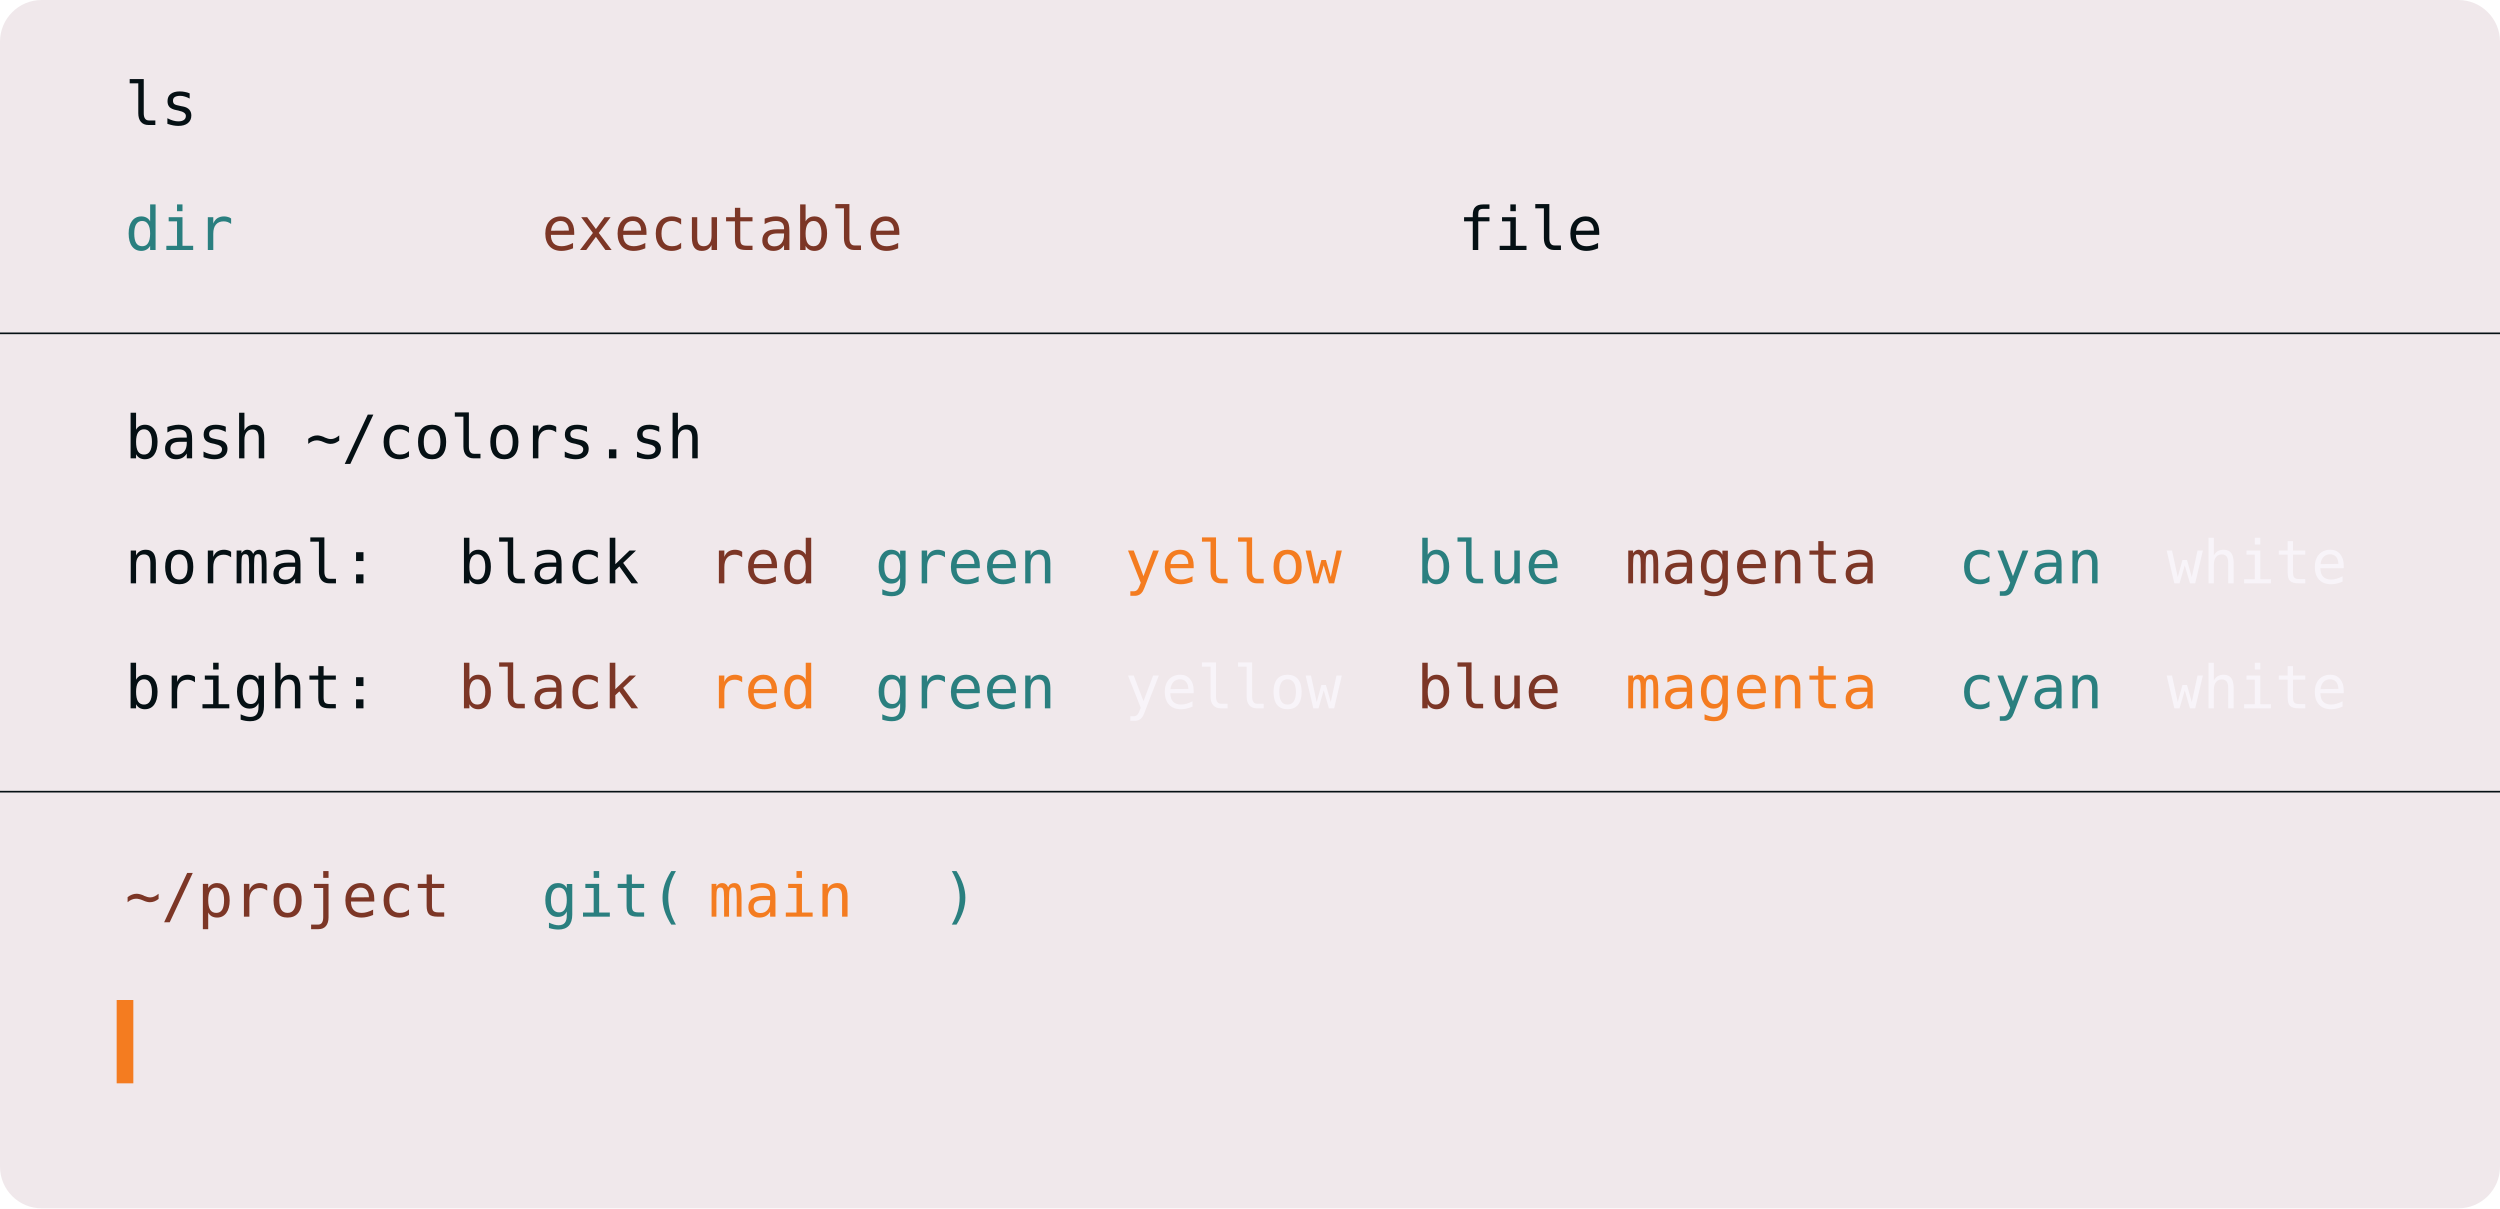
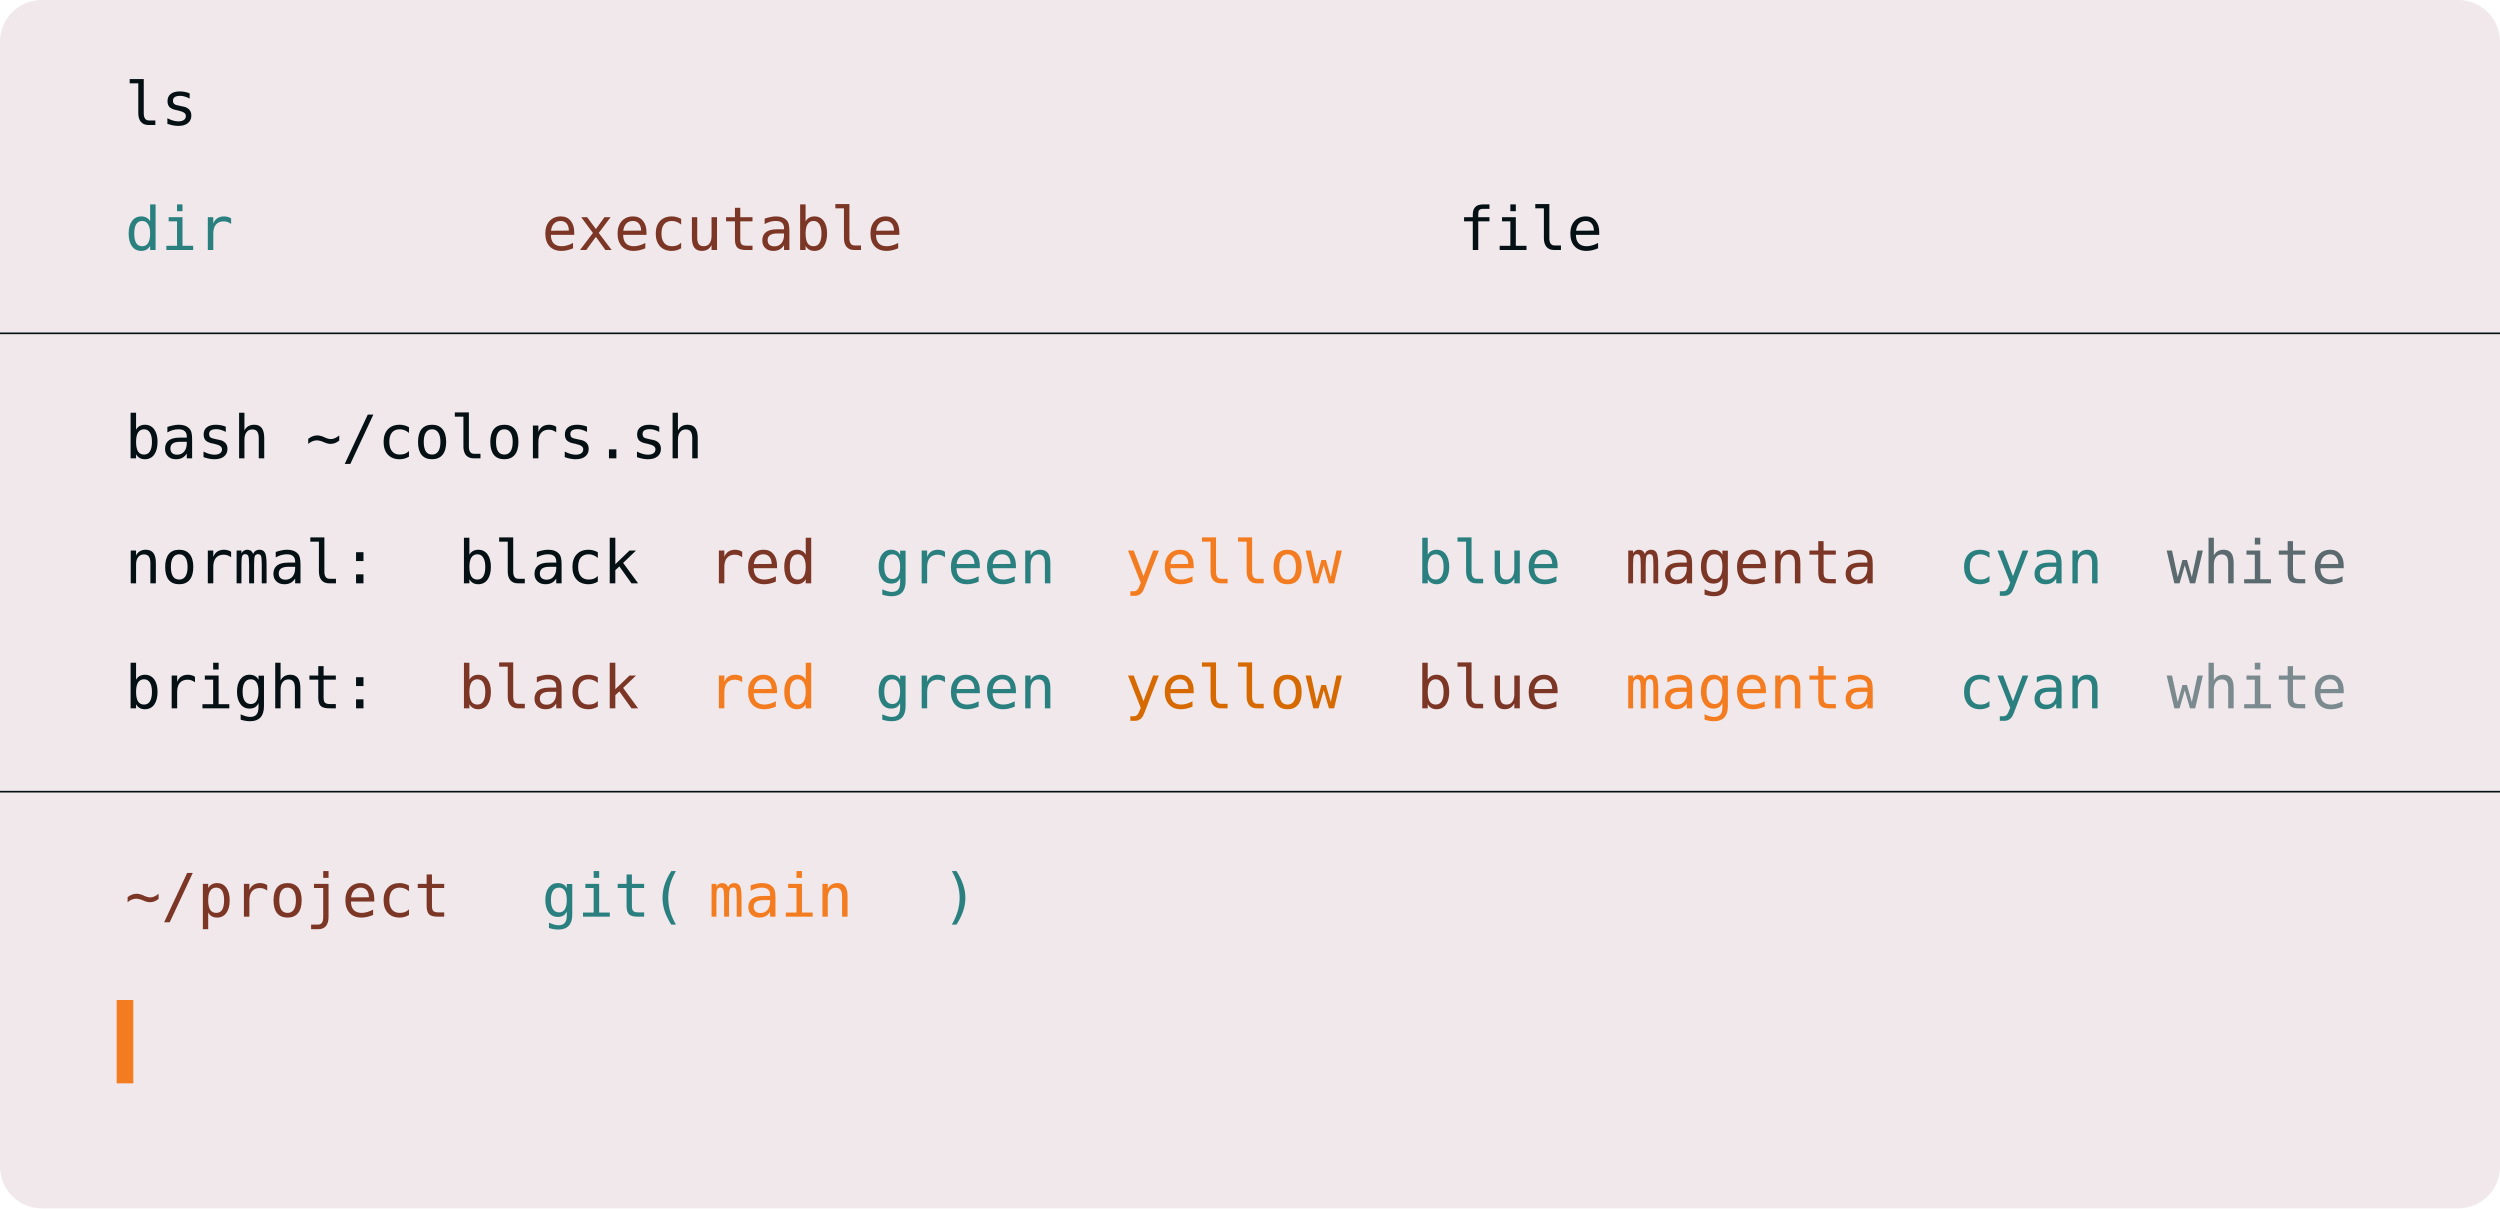
<svg xmlns="http://www.w3.org/2000/svg" viewBox="0 0 300 145">
  <rect width="300" height="145" fill="#f0e8eb" class="Dynamic" rx="5" />
  <text x="15" y="15" fill="#051014" class="Dynamic" font-family="monospace" font-size=".6em">ls</text>
  <text x="15" y="30" fill="#2a7f7f" class="Dynamic" font-family="monospace" font-size=".6em">
dir
</text>
  <text x="65" y="30" fill="#7c3626" class="Dynamic" font-family="monospace" font-size=".6em">
executable
</text>
  <text x="175" y="30" fill="#051014" class="Dynamic" font-family="monospace" font-size=".6em">
file
</text>
  <path stroke="#051014" d="M0 40h300" class="Dynamic" style="stroke-width:.2" />
  <text x="15" y="55" fill="#051014" class="Dynamic" font-family="monospace" font-size=".6em">bash ~/colors.sh</text>
  <text x="15" y="70" fill="#051014" class="Dynamic" font-family="monospace" font-size=".6em">
normal:
</text>
  <text x="55" y="70" fill="#051014" class="Dynamic" font-family="monospace" font-size=".6em">
black
</text>
  <text x="85" y="70" fill="#7c3626" class="Dynamic" font-family="monospace" font-size=".6em">
red
</text>
  <text x="105" y="70" fill="#2a7f7f" class="Dynamic" font-family="monospace" font-size=".6em">
green
</text>
  <text x="135" y="70" fill="#f47c20" class="Dynamic" font-family="monospace" font-size=".6em">
yellow
</text>
  <text x="170" y="70" fill="#2a7f7f" class="Dynamic" font-family="monospace" font-size=".6em">
blue
</text>
  <text x="195" y="70" fill="#7c3626" class="Dynamic" font-family="monospace" font-size=".6em">
magenta
</text>
  <text x="235" y="70" fill="#2a7f7f" class="Dynamic" font-family="monospace" font-size=".6em">
cyan
</text>
-   <text x="260" y="70" fill="#f8f4f9" class="Dynamic" font-family="monospace" font-size=".6em">
+   <text x="260" y="70" fill="#5a6a6f" class="Dynamic" font-family="monospace" font-size=".6em">
white
</text>
  <text x="15" y="85" fill="#051014" class="Dynamic" font-family="monospace" font-size=".6em">
bright:
</text>
  <text x="55" y="85" fill="#7c3626" class="Dynamic" font-family="monospace" font-size=".6em">
black
</text>
  <text x="85" y="85" fill="#f47c20" class="Dynamic" font-family="monospace" font-size=".6em">
red
</text>
  <text x="105" y="85" fill="#2a7f7f" class="Dynamic" font-family="monospace" font-size=".6em">
green
</text>
-   <text x="135" y="85" fill="#f8f4f9" class="Dynamic" font-family="monospace" font-size=".6em">
+   <text x="135" y="85" fill="#d66a00" class="Dynamic" font-family="monospace" font-size=".6em">
yellow
</text>
  <text x="170" y="85" fill="#7c3626" class="Dynamic" font-family="monospace" font-size=".6em">
blue
</text>
  <text x="195" y="85" fill="#f47c20" class="Dynamic" font-family="monospace" font-size=".6em">
magenta
</text>
  <text x="235" y="85" fill="#2a7f7f" class="Dynamic" font-family="monospace" font-size=".6em">
cyan
</text>
-   <text x="260" y="85" fill="#f8f4f9" class="Dynamic" font-family="monospace" font-size=".6em">
+   <text x="260" y="85" fill="#7a8a8f" class="Dynamic" font-family="monospace" font-size=".6em">
white
</text>
  <path stroke="#051014" d="M0 95h300" class="Dynamic" style="stroke-width:.2" />
  <text x="15" y="110" fill="#7c3626" class="Dynamic" font-family="monospace" font-size=".6em">
~/project
</text>
  <text x="65" y="110" fill="#2a7f7f" class="Dynamic" font-family="monospace" font-size=".6em">
git(
    </text>
  <text x="85" y="110" fill="#f47c20" class="Dynamic" font-family="monospace" font-size=".6em">
      main
    </text>
  <text x="113" y="110" fill="#2a7f7f" class="Dynamic" font-family="monospace" font-size=".6em">
      )
</text>
  <path stroke="#f47c20" d="M15 120v10" class="Dynamic" style="stroke-width:2" />
</svg>
